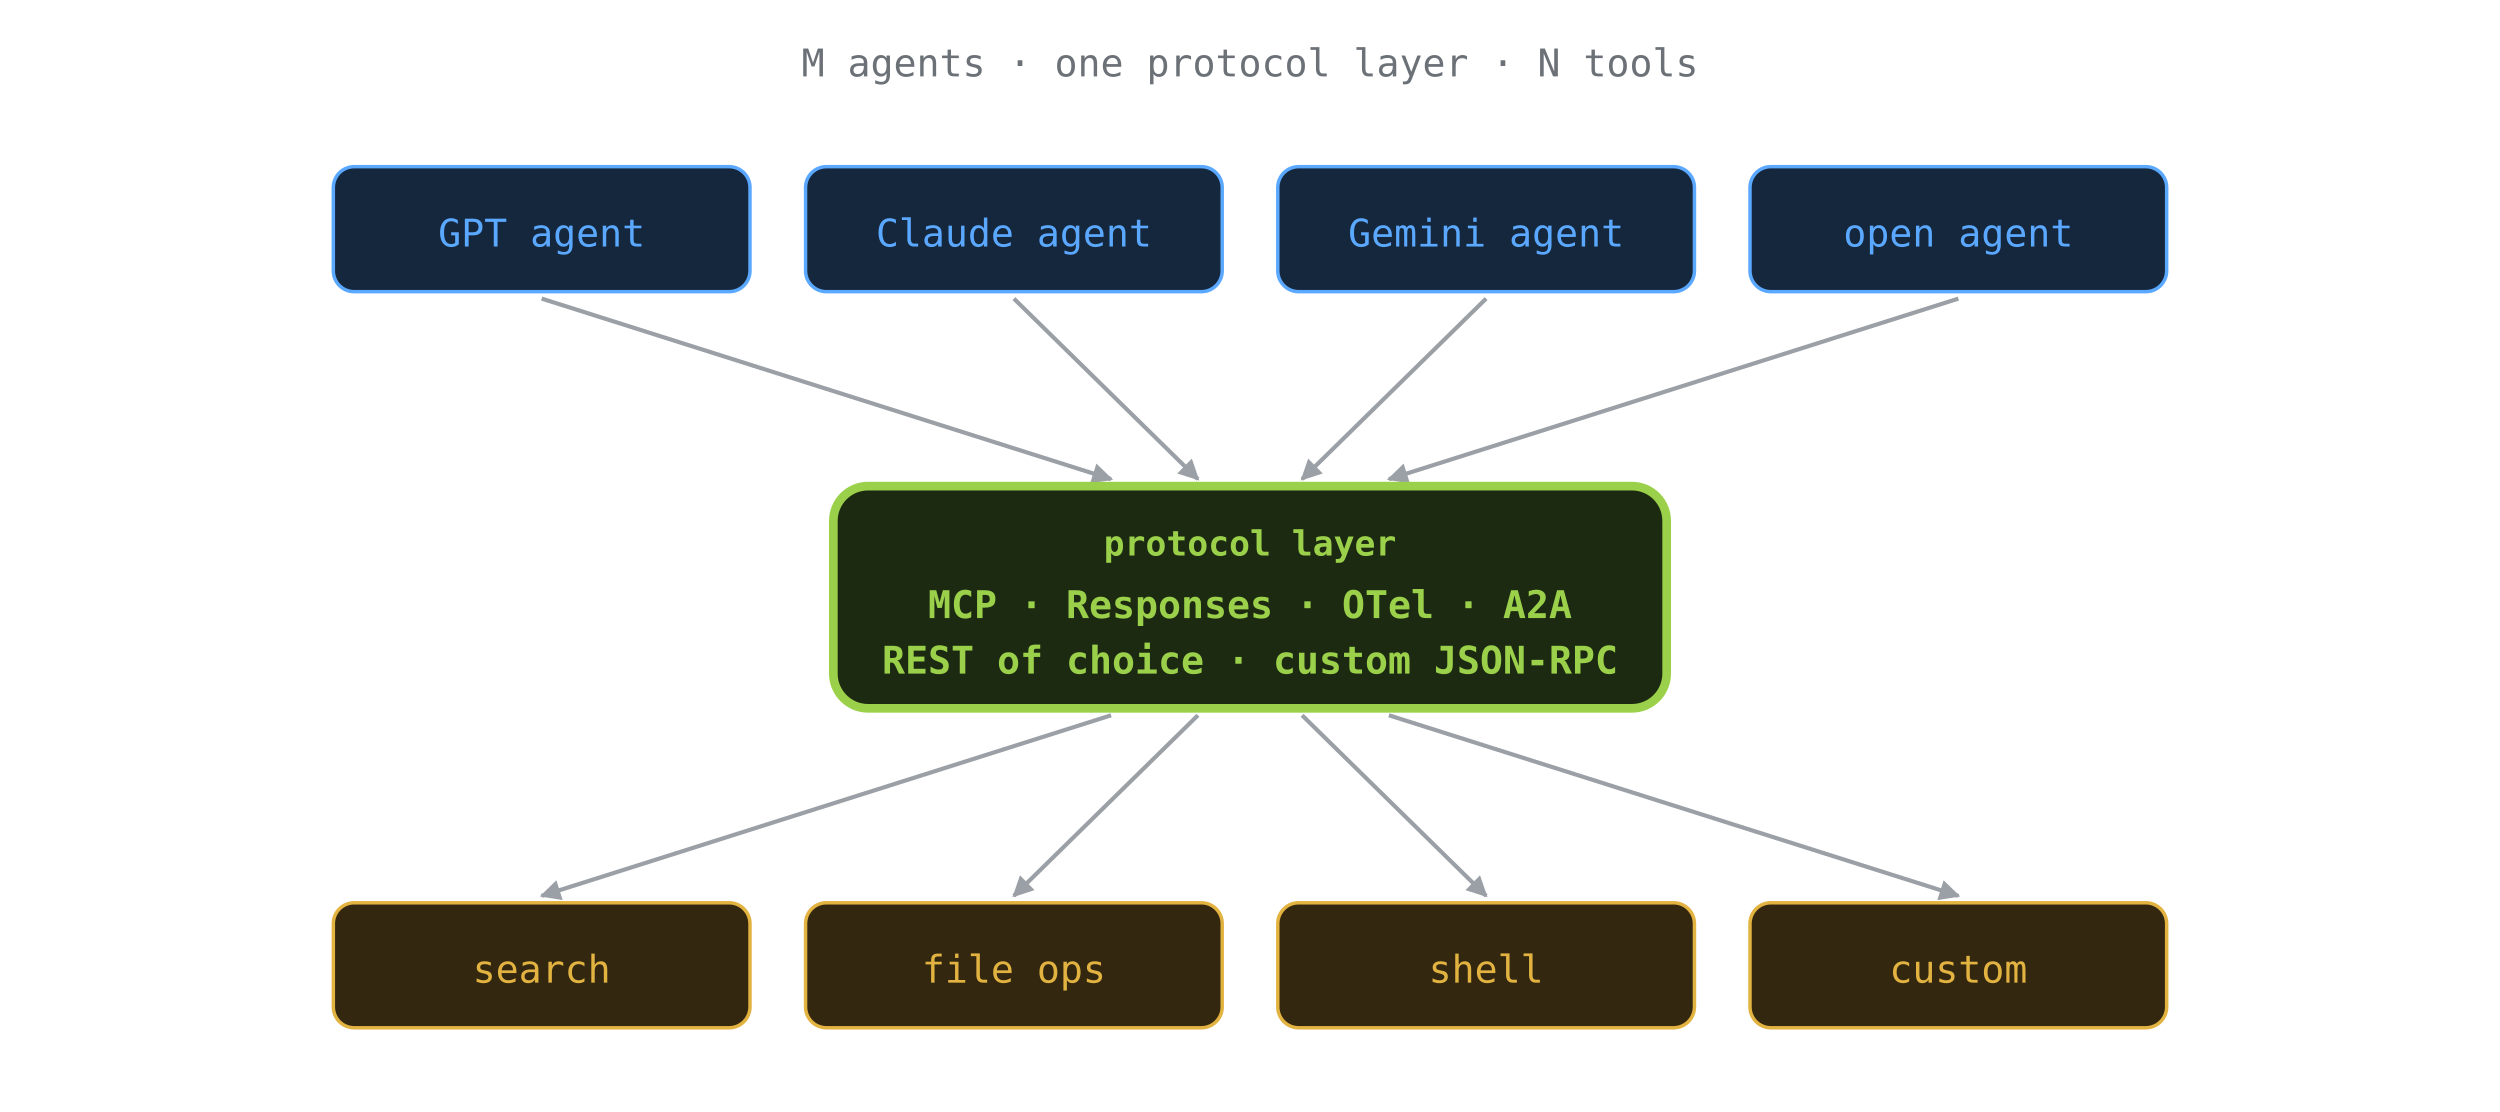
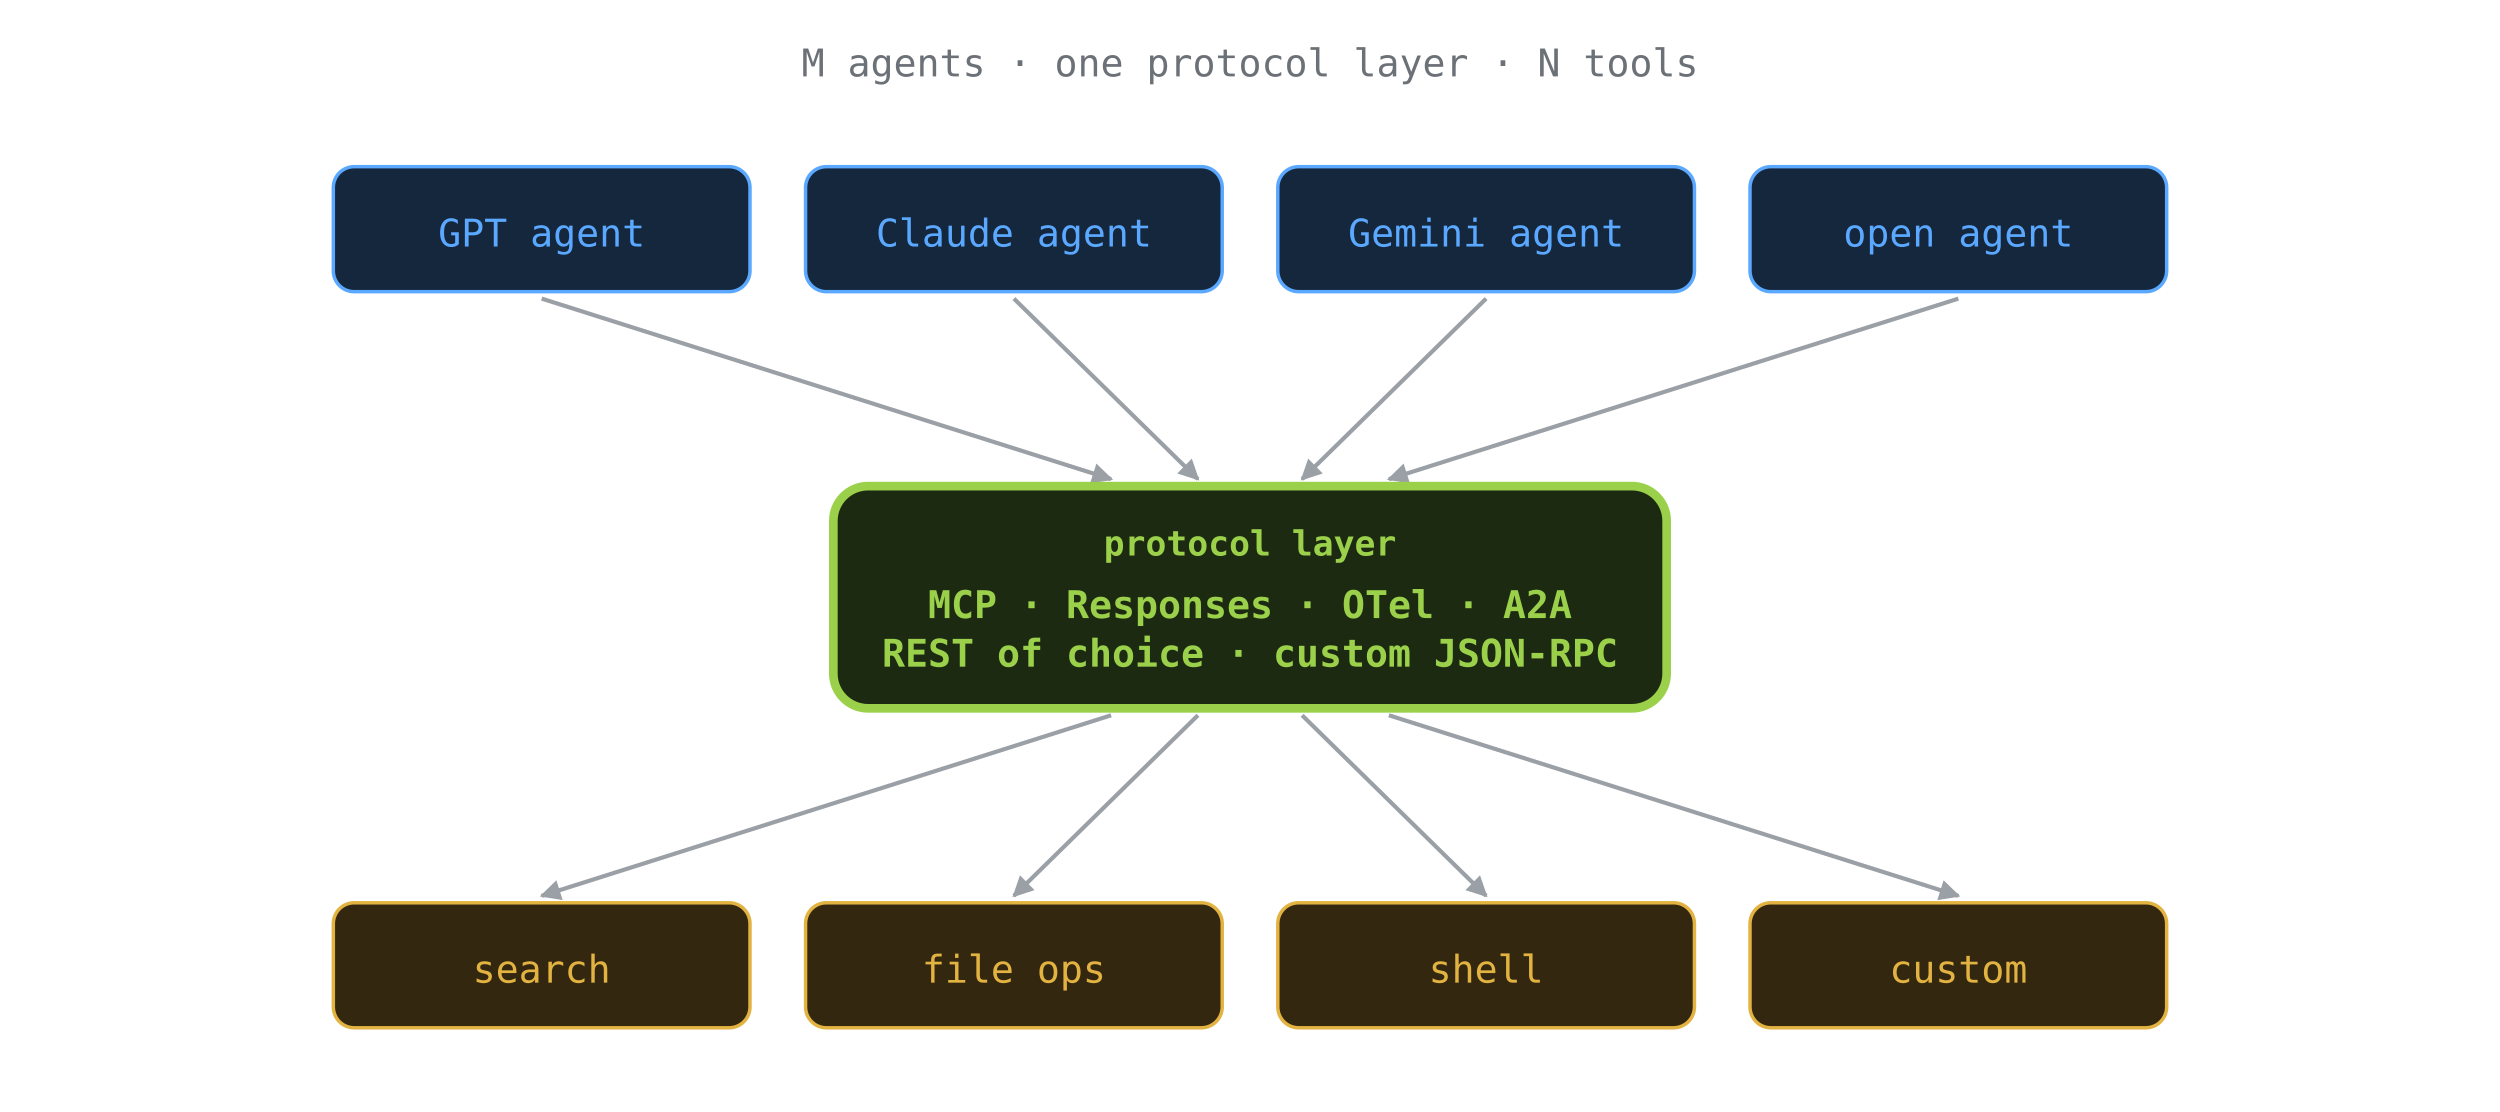
<svg xmlns="http://www.w3.org/2000/svg" class="gfx-dark" viewBox="0 0 720 320" preserveAspectRatio="xMidYMid meet" style="max-width:100%;background:#0d0d0d;border:1px solid #2a2a2a;border-radius:8px;display:block;margin:1.2em auto" role="img" aria-label="A narrow-waist topology centered horizontally. Four agent boxes at the top fan into a slim highlighted protocol band in the middle that lists MCP, Responses, OTel, A2A, REST, and custom. The protocol band fans back out into four tool boxes at the bottom.">
  <defs>
    <marker id="mcp-q2-arr" viewBox="0 0 10 10" refX="9" refY="5" markerWidth="5" markerHeight="5" orient="auto">
      <path d="M0,0 L10,5 L0,10 Z" fill="var(--gfx-sub,#9aa0a6)" />
    </marker>
  </defs>
  <text x="360" y="22" text-anchor="middle" font-size="11" font-family="ui-monospace, monospace" fill="var(--gfx-faint,#6b7177)">M agents · one protocol layer · N tools</text>
  <rect x="96" y="48" width="120" height="36" rx="6" fill="var(--gfx-tint-blue,#15273d)" stroke="var(--gfx-blue,#5aa8ff)" />
  <text x="156" y="71" text-anchor="middle" font-size="11" font-family="ui-monospace, monospace" fill="var(--gfx-blue,#5aa8ff)">GPT agent</text>
  <rect x="232" y="48" width="120" height="36" rx="6" fill="var(--gfx-tint-blue,#15273d)" stroke="var(--gfx-blue,#5aa8ff)" />
  <text x="292" y="71" text-anchor="middle" font-size="11" font-family="ui-monospace, monospace" fill="var(--gfx-blue,#5aa8ff)">Claude agent</text>
  <rect x="368" y="48" width="120" height="36" rx="6" fill="var(--gfx-tint-blue,#15273d)" stroke="var(--gfx-blue,#5aa8ff)" />
  <text x="428" y="71" text-anchor="middle" font-size="11" font-family="ui-monospace, monospace" fill="var(--gfx-blue,#5aa8ff)">Gemini agent</text>
  <rect x="504" y="48" width="120" height="36" rx="6" fill="var(--gfx-tint-blue,#15273d)" stroke="var(--gfx-blue,#5aa8ff)" />
  <text x="564" y="71" text-anchor="middle" font-size="11" font-family="ui-monospace, monospace" fill="var(--gfx-blue,#5aa8ff)">open agent</text>
  <line x1="156" y1="86" x2="320" y2="138" stroke="var(--gfx-sub,#9aa0a6)" stroke-width="1.2" marker-end="url(#mcp-q2-arr)" />
  <line x1="292" y1="86" x2="345" y2="138" stroke="var(--gfx-sub,#9aa0a6)" stroke-width="1.2" marker-end="url(#mcp-q2-arr)" />
  <line x1="428" y1="86" x2="375" y2="138" stroke="var(--gfx-sub,#9aa0a6)" stroke-width="1.2" marker-end="url(#mcp-q2-arr)" />
  <line x1="564" y1="86" x2="400" y2="138" stroke="var(--gfx-sub,#9aa0a6)" stroke-width="1.2" marker-end="url(#mcp-q2-arr)" />
  <rect x="240" y="140" width="240" height="64" rx="10" fill="var(--gfx-tint-green,#1d2a12)" stroke="var(--gfx-green,#9bd14a)" stroke-width="2.5" />
  <text x="360" y="160" text-anchor="middle" font-size="10" font-family="ui-monospace, monospace" fill="var(--gfx-green,#9bd14a)" font-weight="700">protocol layer</text>
  <text x="360" y="178" text-anchor="middle" font-size="11" font-family="ui-monospace, monospace" fill="var(--gfx-green,#9bd14a)" font-weight="700">MCP  ·  Responses  ·  OTel  ·  A2A</text>
-   <text x="360" y="194" text-anchor="middle" font-size="11" font-family="ui-monospace, monospace" fill="var(--gfx-green,#9bd14a)" font-weight="700">REST of choice  ·  custom JSON-RPC</text>
+   <text x="360" y="192" text-anchor="middle" font-size="11" font-family="ui-monospace, monospace" fill="var(--gfx-green,#9bd14a)" font-weight="700">REST of choice  ·  custom JSON-RPC</text>
  <line x1="320" y1="206" x2="156" y2="258" stroke="var(--gfx-sub,#9aa0a6)" stroke-width="1.2" marker-end="url(#mcp-q2-arr)" />
  <line x1="345" y1="206" x2="292" y2="258" stroke="var(--gfx-sub,#9aa0a6)" stroke-width="1.2" marker-end="url(#mcp-q2-arr)" />
  <line x1="375" y1="206" x2="428" y2="258" stroke="var(--gfx-sub,#9aa0a6)" stroke-width="1.2" marker-end="url(#mcp-q2-arr)" />
  <line x1="400" y1="206" x2="564" y2="258" stroke="var(--gfx-sub,#9aa0a6)" stroke-width="1.2" marker-end="url(#mcp-q2-arr)" />
  <rect x="96" y="260" width="120" height="36" rx="6" fill="var(--gfx-tint-amber,#33280f)" stroke="var(--gfx-amber,#e3b341)" />
  <text x="156" y="283" text-anchor="middle" font-size="11" font-family="ui-monospace, monospace" fill="var(--gfx-amber,#e3b341)">search</text>
  <rect x="232" y="260" width="120" height="36" rx="6" fill="var(--gfx-tint-amber,#33280f)" stroke="var(--gfx-amber,#e3b341)" />
  <text x="292" y="283" text-anchor="middle" font-size="11" font-family="ui-monospace, monospace" fill="var(--gfx-amber,#e3b341)">file ops</text>
  <rect x="368" y="260" width="120" height="36" rx="6" fill="var(--gfx-tint-amber,#33280f)" stroke="var(--gfx-amber,#e3b341)" />
  <text x="428" y="283" text-anchor="middle" font-size="11" font-family="ui-monospace, monospace" fill="var(--gfx-amber,#e3b341)">shell</text>
  <rect x="504" y="260" width="120" height="36" rx="6" fill="var(--gfx-tint-amber,#33280f)" stroke="var(--gfx-amber,#e3b341)" />
  <text x="564" y="283" text-anchor="middle" font-size="11" font-family="ui-monospace, monospace" fill="var(--gfx-amber,#e3b341)">custom</text>
</svg>
